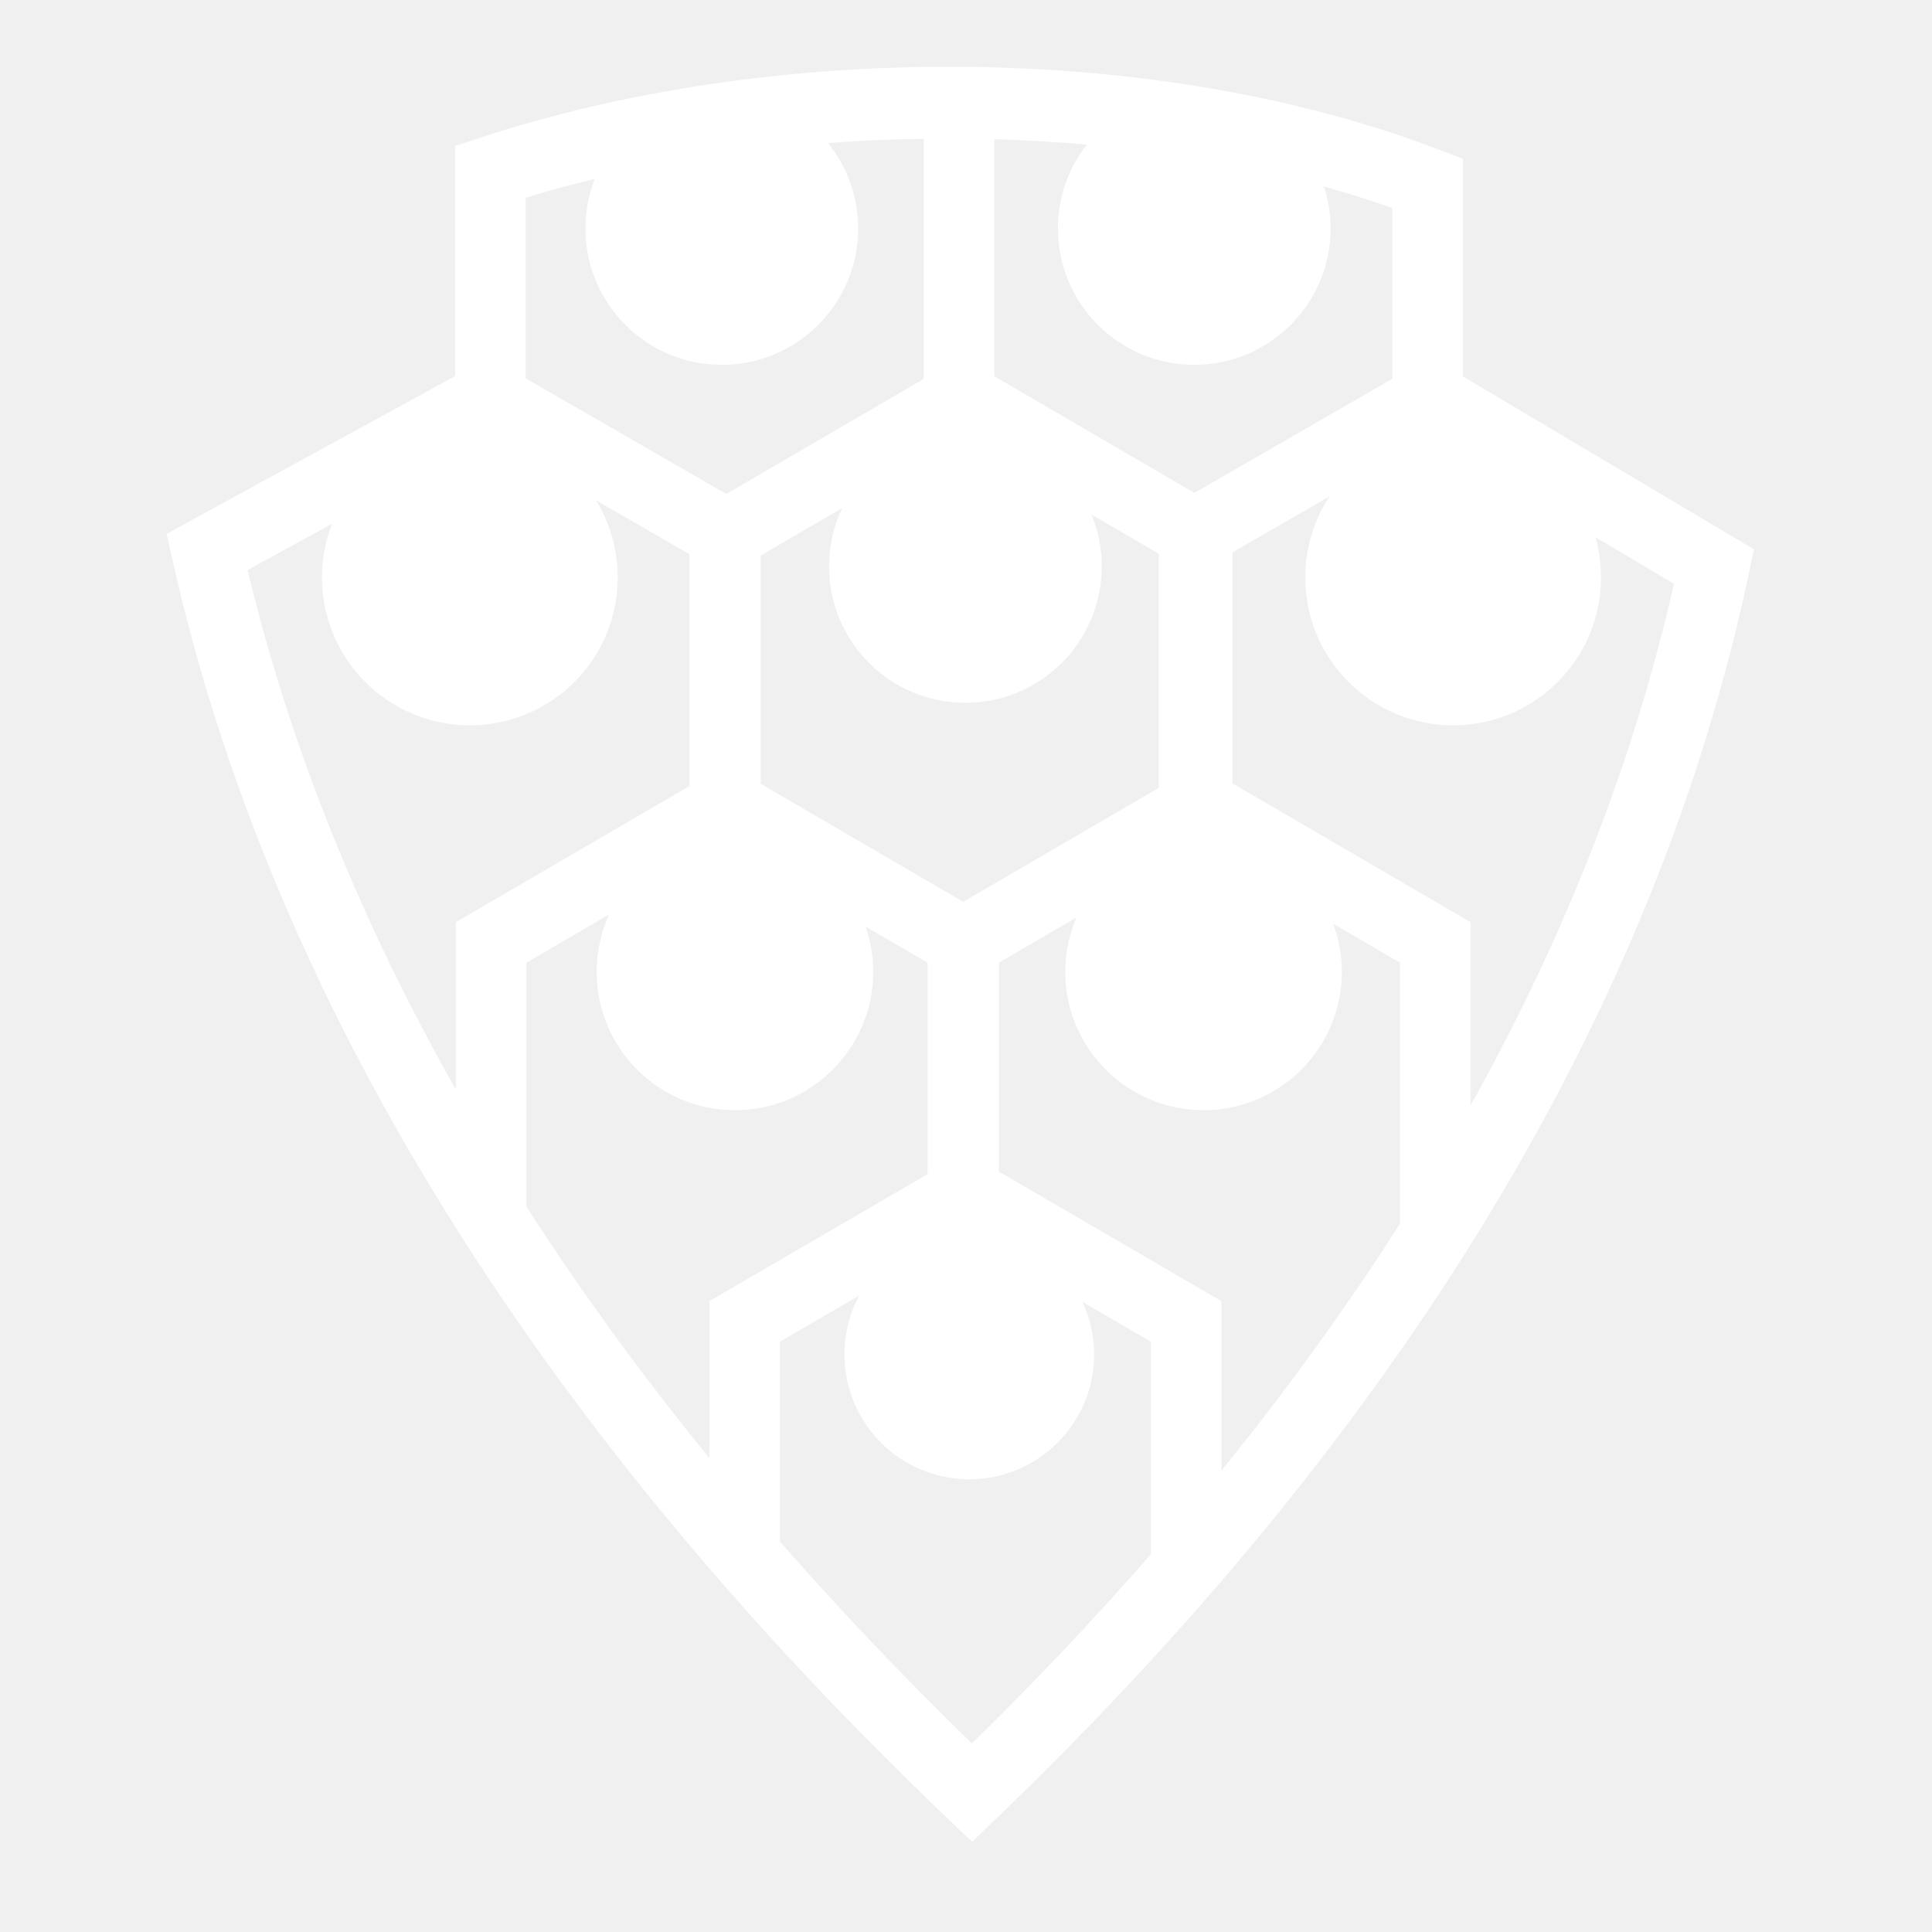
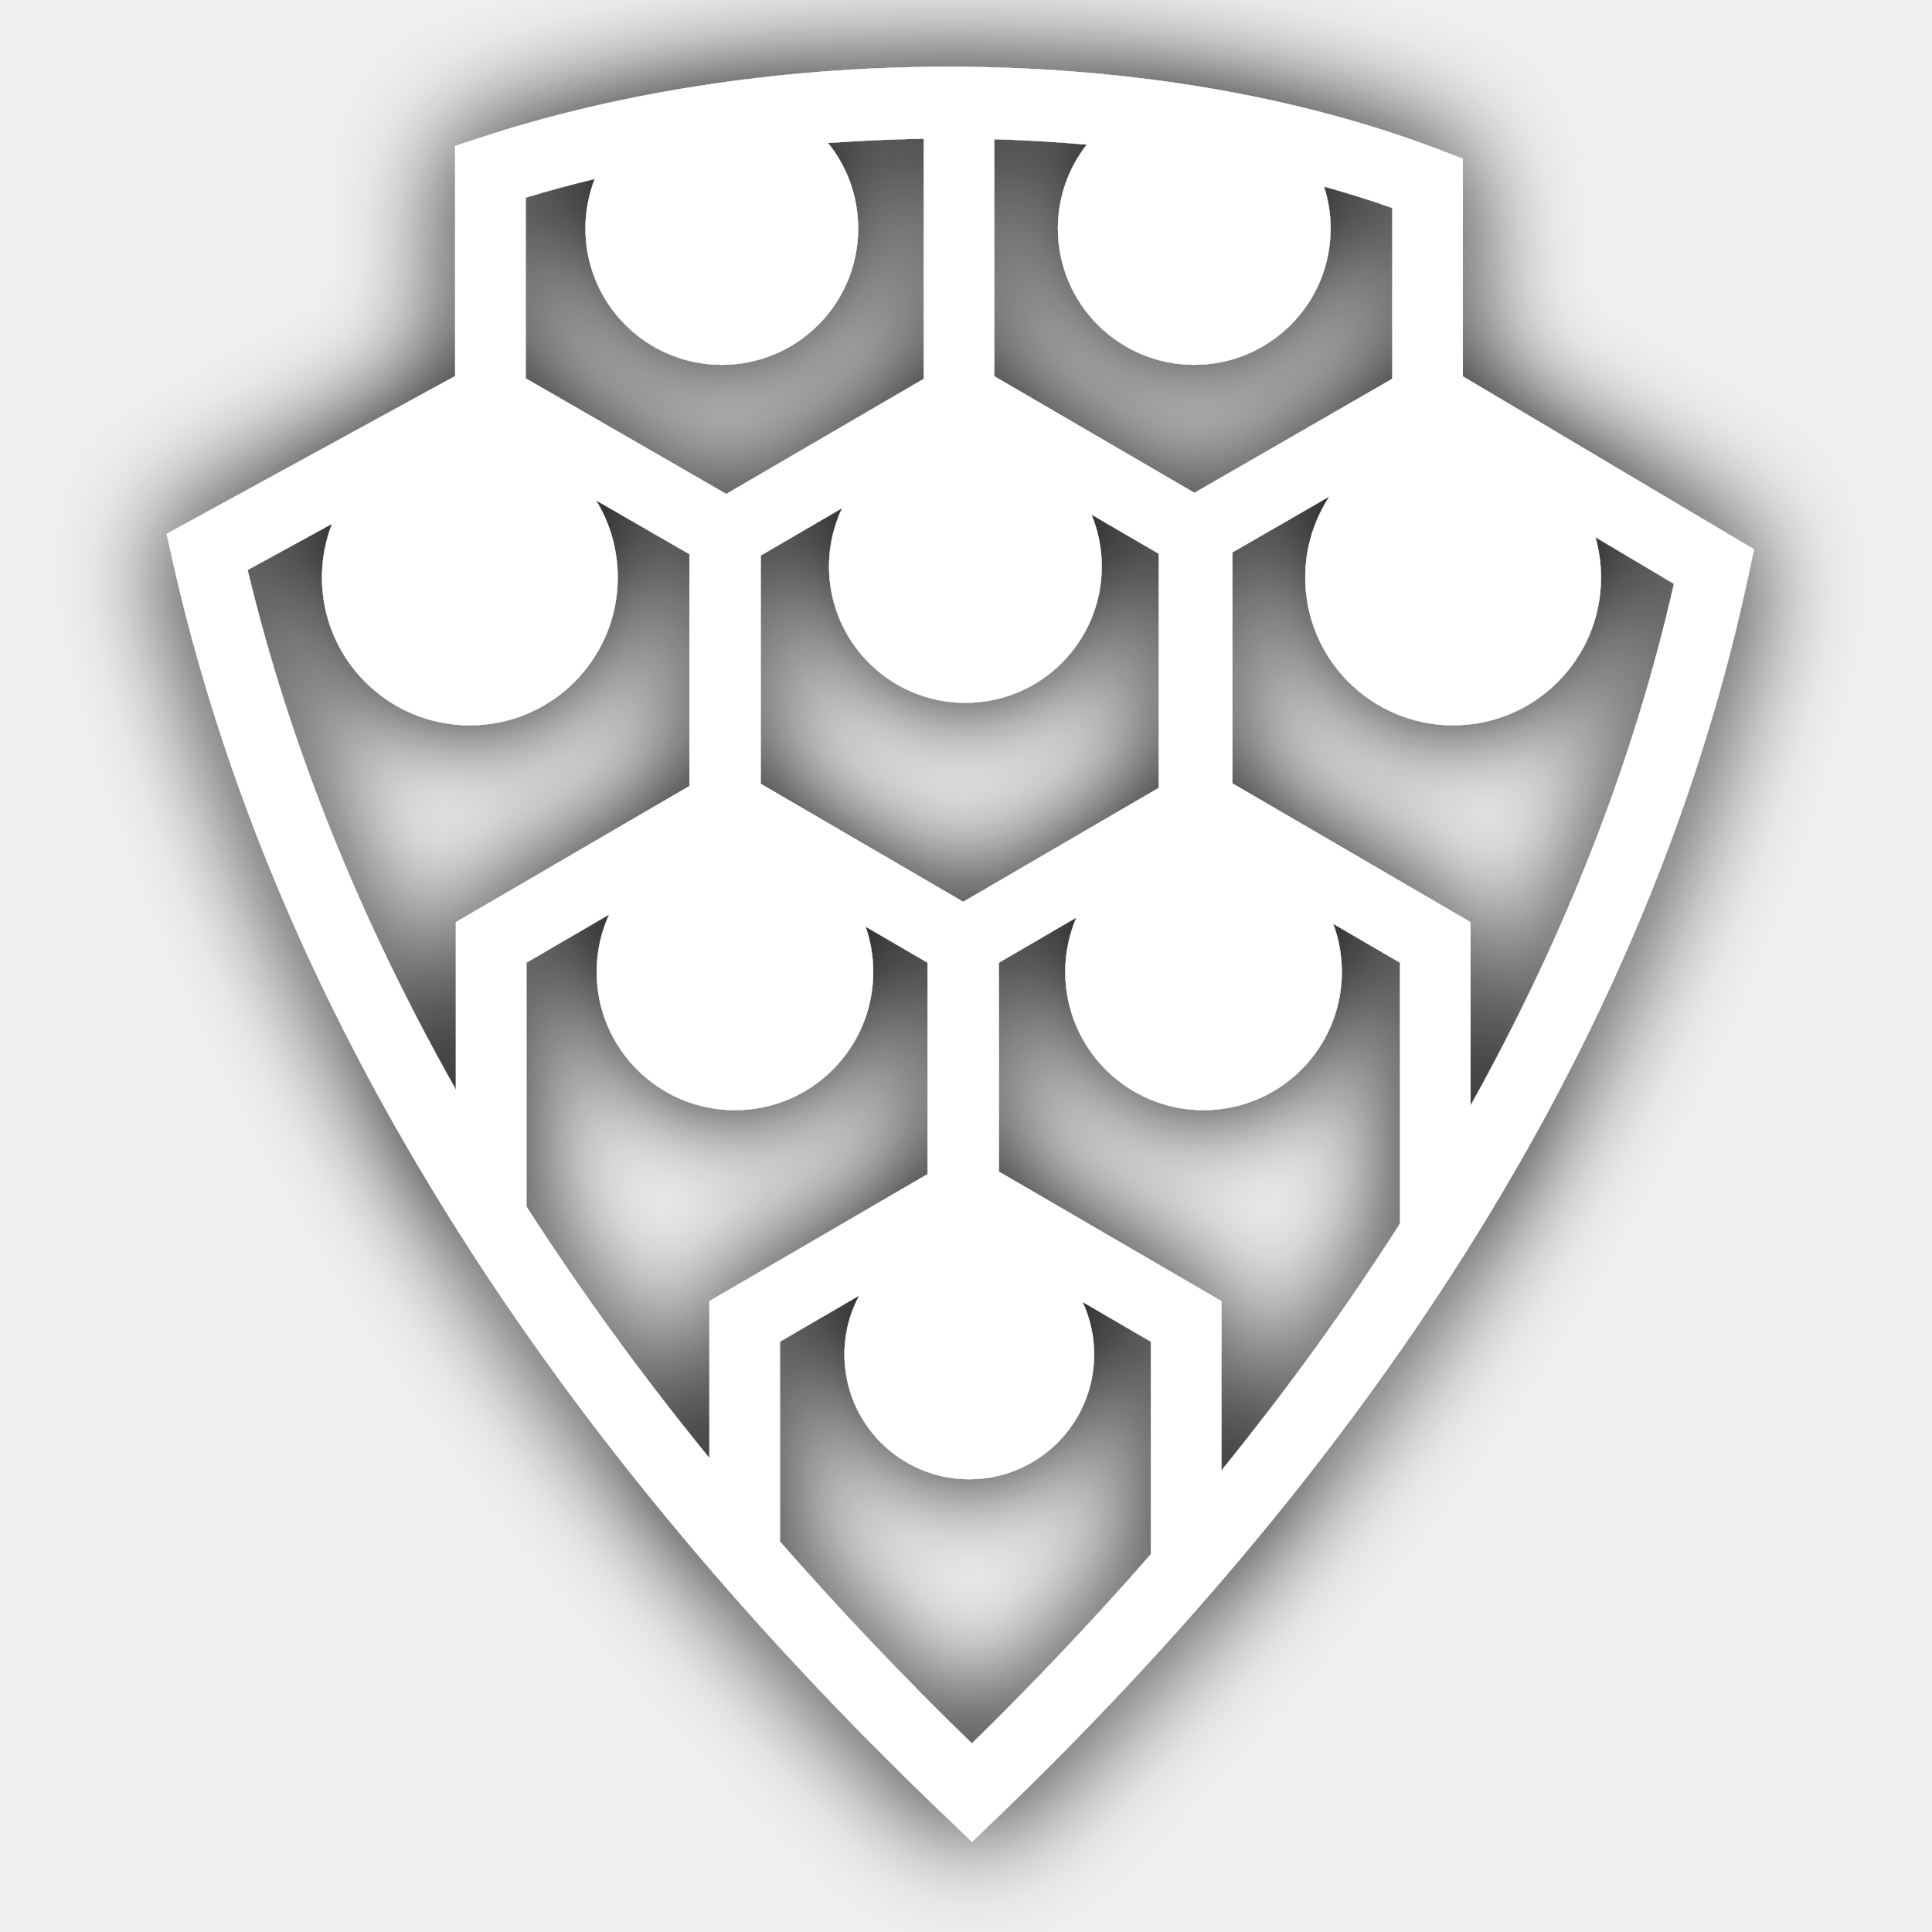
<svg xmlns="http://www.w3.org/2000/svg" style="height: 512px; width: 512px;" viewBox="0 0 512 512">
+   <defs>
+     <filter id="shadow-1" height="300%" width="300%" x="-100%" y="-100%">
+       <feFlood flood-color="rgba(0, 0, 0, 1)" result="flood" />
+       <feComposite in="flood" in2="SourceGraphic" operator="atop" result="composite" />
+       <feGaussianBlur in="composite" stdDeviation="15" result="blur" />
+       <feOffset dx="0" dy="0" result="offset" />
+       <feComposite in="SourceGraphic" in2="offset" operator="over" />
+     </filter>
+   </defs>
  <rect fill="#00007f" fill-opacity="0" height="512" width="512" rx="32" ry="32" />
  <g class="" style="" transform="translate(0,0)">
-     <path d="M255.31 17.707C210.816 17.31 166 23.734 127.038 36.57l-6.42 2.116v60.978l-76.463 41.822 1.54 6.866c25.895 115.578 95.61 228.743 205.44 333.564l6.473 6.178 6.452-6.2C370.945 379.166 438.893 267.838 463.43 152.12l1.388-6.552-77.142-45.82V42.072l-6-2.3c-37.692-14.448-81.87-21.668-126.365-22.065zM244.8 36.77v63.642l-52.33 30.5-53.163-30.644v-47.89c5.96-1.814 12.082-3.46 18.318-4.964-1.59 4.072-2.473 8.498-2.473 13.133 0 19.957 16.18 36.135 36.137 36.135 19.956 0 36.134-16.178 36.134-36.135 0-8.574-2.993-16.447-7.983-22.643 8.414-.628 16.883-1.005 25.36-1.133zm18.69.12c8.22.235 16.405.72 24.514 1.438-4.788 6.13-7.65 13.84-7.65 22.22 0 19.956 16.18 36.134 36.136 36.134 19.957 0 36.137-16.178 36.137-36.135 0-3.88-.62-7.61-1.75-11.113 6.194 1.72 12.248 3.607 18.11 5.683v45.264l-52.454 30.237-53.043-30.912V36.89zm88.828 94.67c-4.048 6.168-6.41 13.54-6.41 21.47 0 21.642 17.546 39.19 39.19 39.19 21.643 0 39.19-17.548 39.19-39.19 0-3.705-.527-7.284-1.487-10.68l20.82 12.365c-10.61 46.76-28.647 92.954-53.91 138.265v-48.597l-63.11-36.78v-61.216l25.718-14.826zm-194.37 1.024l24.76 14.273v61.454l-61.894 36.073v44.388c-25.66-45.406-44.112-91.46-55.2-137.72l22.382-12.24c-1.72 4.41-2.672 9.2-2.672 14.22 0 21.642 17.546 39.19 39.19 39.19 21.643 0 39.19-17.548 39.19-39.19 0-7.494-2.107-14.493-5.755-20.446zm65.234 2.06c-2.228 4.693-3.48 9.94-3.48 15.48 0 19.956 16.18 36.134 36.136 36.134 19.957 0 36.137-16.178 36.137-36.135 0-4.878-.973-9.528-2.725-13.773l17.844 10.398v62.04l-51.832 30.208-53.666-31.277v-60.495l21.586-12.58zM161.436 242.34c-2.12 4.637-3.313 9.79-3.313 15.22 0 20.238 16.407 36.645 36.645 36.645 20.237 0 36.644-16.407 36.644-36.644 0-4.21-.717-8.25-2.023-12.013l16.428 9.576v56.035L188 344.814v41.61c-17.932-22.006-34.1-44.252-48.498-66.682v-64.62l21.934-12.782zm123.822.806c-1.895 4.425-2.95 9.296-2.95 14.415 0 20.238 16.407 36.645 36.645 36.645 20.238 0 36.645-16.407 36.645-36.644 0-4.487-.81-8.784-2.286-12.757l17.71 10.32v69.123c-14.053 22.063-29.835 43.898-47.333 65.463v-44.896l-58.983-34.332v-55.36l20.55-11.976zm-57.56 100.184c-2.492 4.65-3.91 9.962-3.91 15.608 0 18.27 14.813 33.082 33.083 33.082 18.27 0 33.083-14.812 33.083-33.082 0-4.976-1.106-9.69-3.074-13.924L305 355.56v56.323c-14.762 16.9-30.56 33.627-47.44 50.158-18.152-17.645-35.098-35.5-50.873-53.526V355.56l21.012-12.23z" fill="#fff" fill-opacity="1" />
+     <path d="M255.31 17.707C210.816 17.31 166 23.734 127.038 36.57l-6.42 2.116v60.978l-76.463 41.822 1.54 6.866c25.895 115.578 95.61 228.743 205.44 333.564l6.473 6.178 6.452-6.2C370.945 379.166 438.893 267.838 463.43 152.12l1.388-6.552-77.142-45.82V42.072l-6-2.3c-37.692-14.448-81.87-21.668-126.365-22.065zM244.8 36.77v63.642l-52.33 30.5-53.163-30.644v-47.89c5.96-1.814 12.082-3.46 18.318-4.964-1.59 4.072-2.473 8.498-2.473 13.133 0 19.957 16.18 36.135 36.137 36.135 19.956 0 36.134-16.178 36.134-36.135 0-8.574-2.993-16.447-7.983-22.643 8.414-.628 16.883-1.005 25.36-1.133zm18.69.12c8.22.235 16.405.72 24.514 1.438-4.788 6.13-7.65 13.84-7.65 22.22 0 19.956 16.18 36.134 36.136 36.134 19.957 0 36.137-16.178 36.137-36.135 0-3.88-.62-7.61-1.75-11.113 6.194 1.72 12.248 3.607 18.11 5.683v45.264l-52.454 30.237-53.043-30.912V36.89zm88.828 94.67c-4.048 6.168-6.41 13.54-6.41 21.47 0 21.642 17.546 39.19 39.19 39.19 21.643 0 39.19-17.548 39.19-39.19 0-3.705-.527-7.284-1.487-10.68l20.82 12.365c-10.61 46.76-28.647 92.954-53.91 138.265v-48.597l-63.11-36.78v-61.216l25.718-14.826zm-194.37 1.024l24.76 14.273v61.454l-61.894 36.073v44.388c-25.66-45.406-44.112-91.46-55.2-137.72l22.382-12.24c-1.72 4.41-2.672 9.2-2.672 14.22 0 21.642 17.546 39.19 39.19 39.19 21.643 0 39.19-17.548 39.19-39.19 0-7.494-2.107-14.493-5.755-20.446zm65.234 2.06c-2.228 4.693-3.48 9.94-3.48 15.48 0 19.956 16.18 36.134 36.136 36.134 19.957 0 36.137-16.178 36.137-36.135 0-4.878-.973-9.528-2.725-13.773l17.844 10.398v62.04l-51.832 30.208-53.666-31.277v-60.495l21.586-12.58zM161.436 242.34c-2.12 4.637-3.313 9.79-3.313 15.22 0 20.238 16.407 36.645 36.645 36.645 20.237 0 36.644-16.407 36.644-36.644 0-4.21-.717-8.25-2.023-12.013l16.428 9.576v56.035L188 344.814v41.61c-17.932-22.006-34.1-44.252-48.498-66.682v-64.62l21.934-12.782zm123.822.806c-1.895 4.425-2.95 9.296-2.95 14.415 0 20.238 16.407 36.645 36.645 36.645 20.238 0 36.645-16.407 36.645-36.644 0-4.487-.81-8.784-2.286-12.757l17.71 10.32v69.123c-14.053 22.063-29.835 43.898-47.333 65.463v-44.896l-58.983-34.332v-55.36l20.55-11.976zm-57.56 100.184c-2.492 4.65-3.91 9.962-3.91 15.608 0 18.27 14.813 33.082 33.083 33.082 18.27 0 33.083-14.812 33.083-33.082 0-4.976-1.106-9.69-3.074-13.924L305 355.56v56.323c-14.762 16.9-30.56 33.627-47.44 50.158-18.152-17.645-35.098-35.5-50.873-53.526V355.56l21.012-12.23z" fill="#fff" fill-opacity="1" filter="url(#shadow-1)" />
  </g>
</svg>
